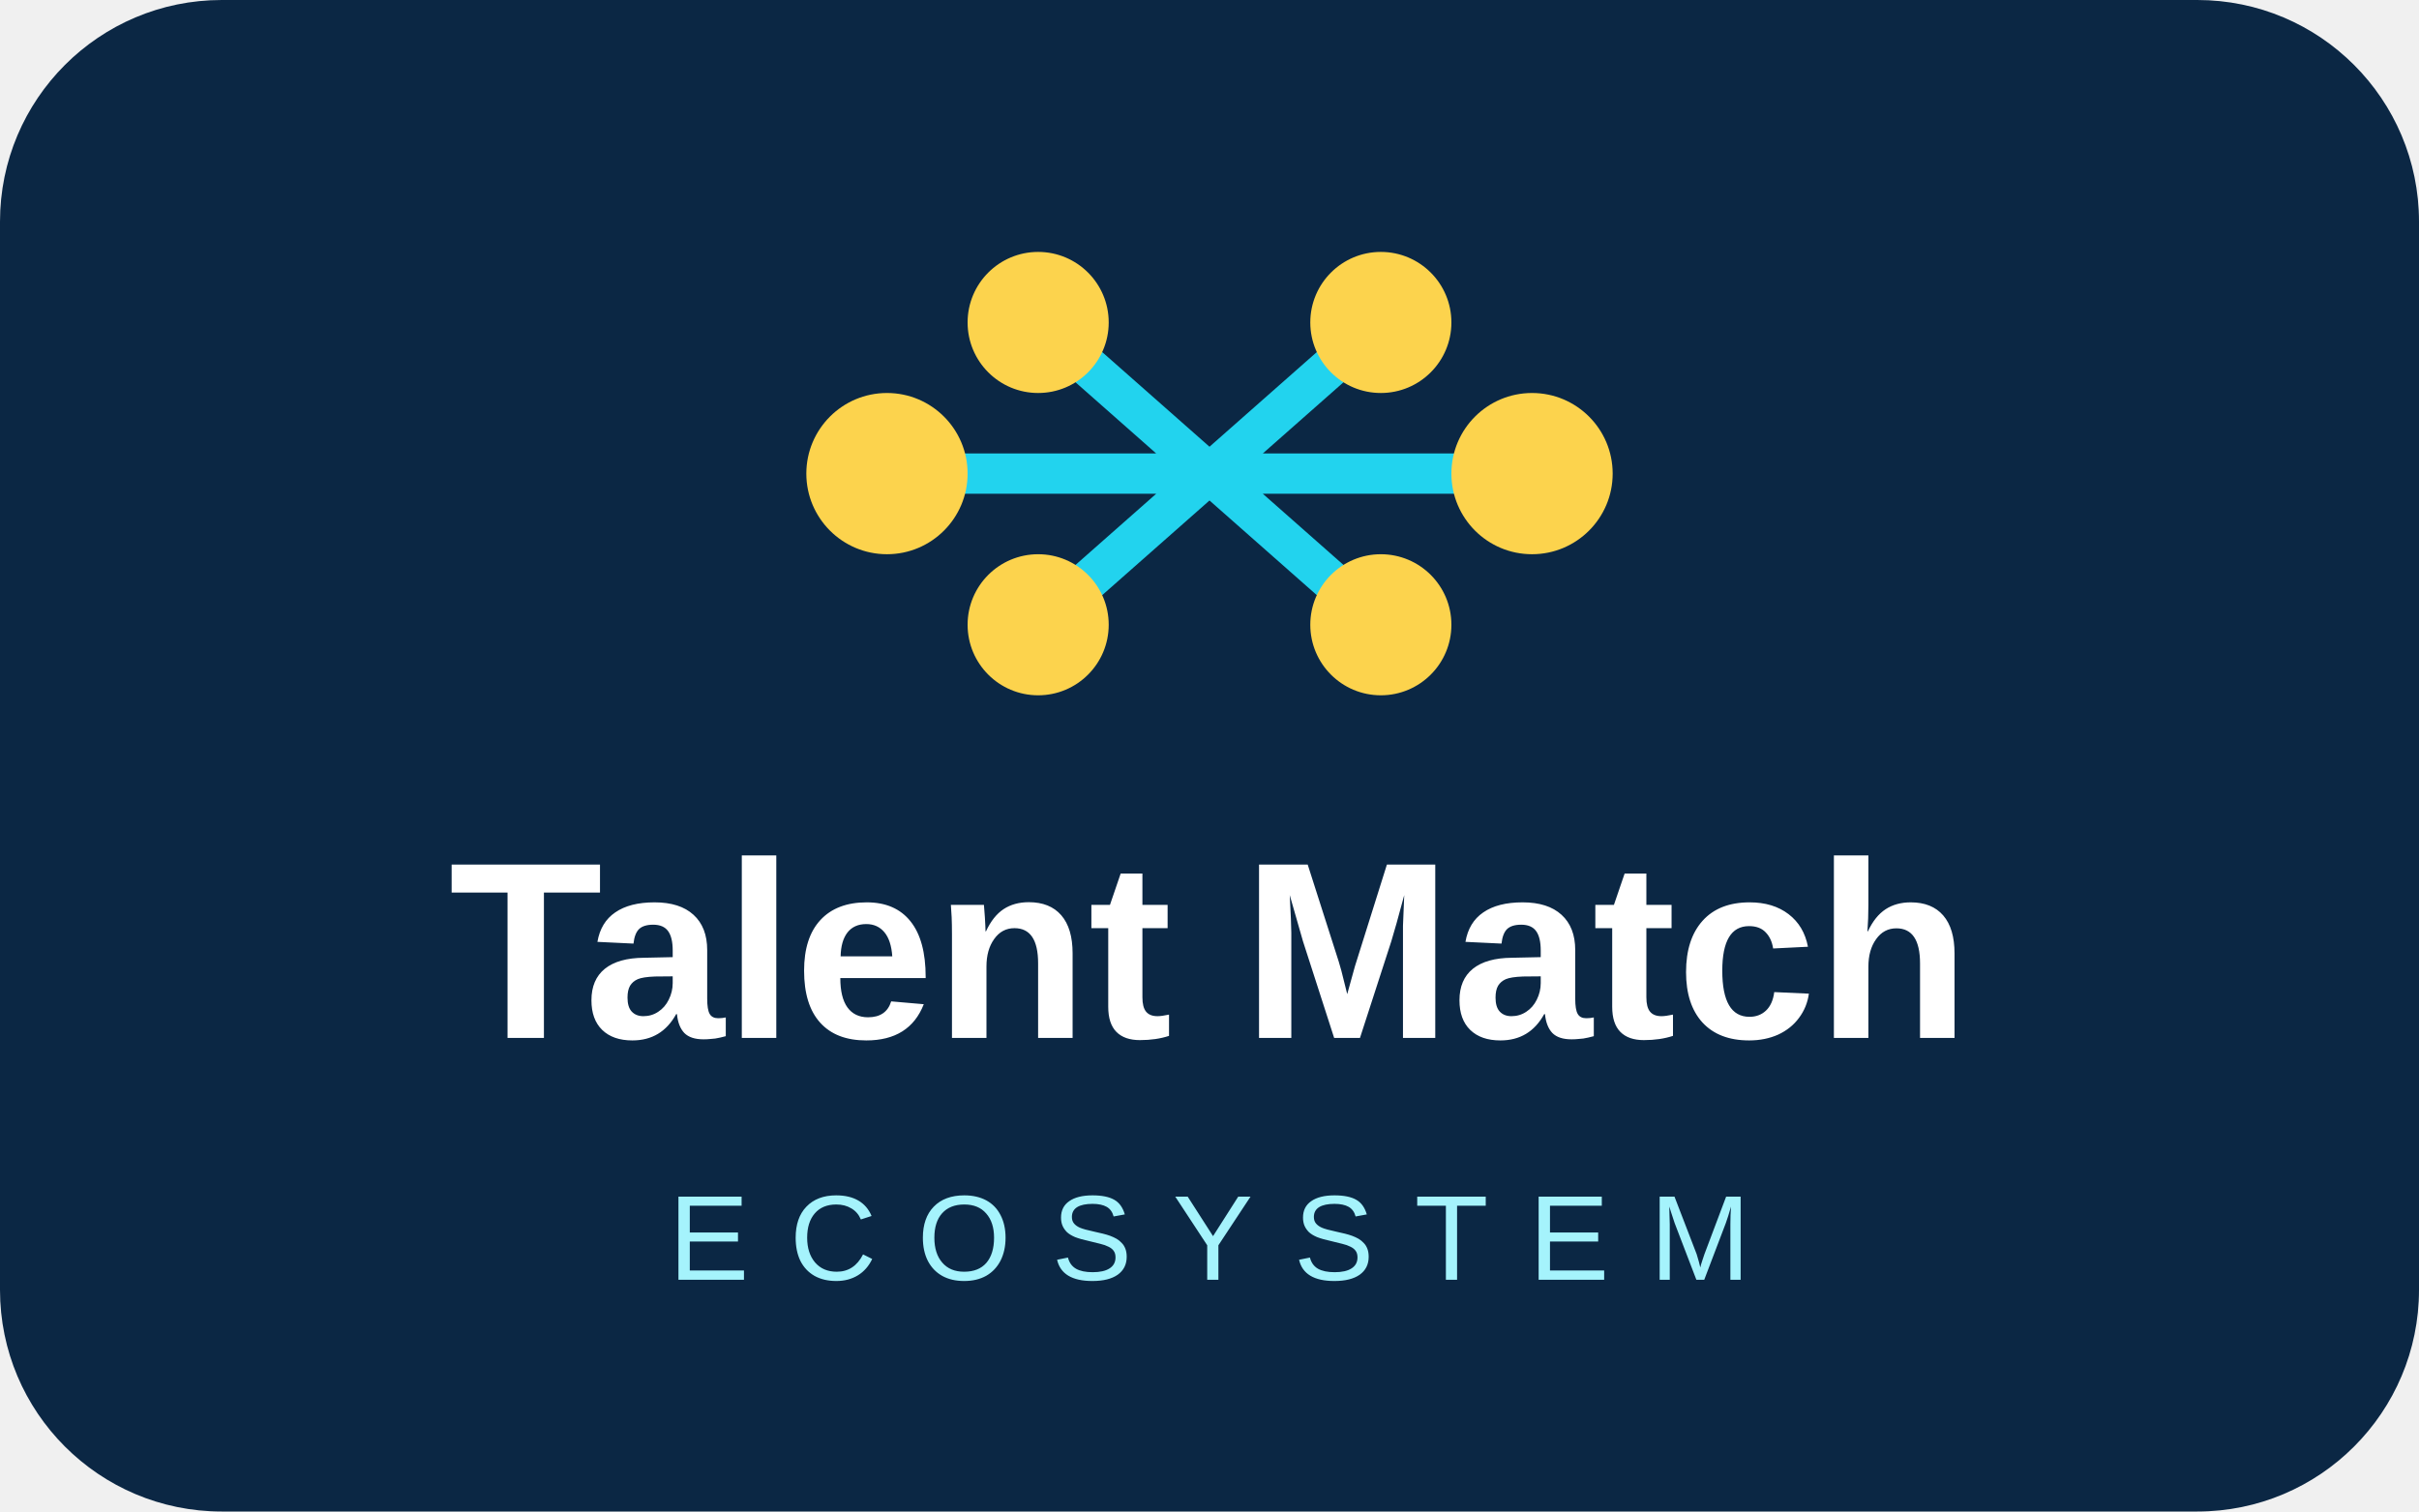
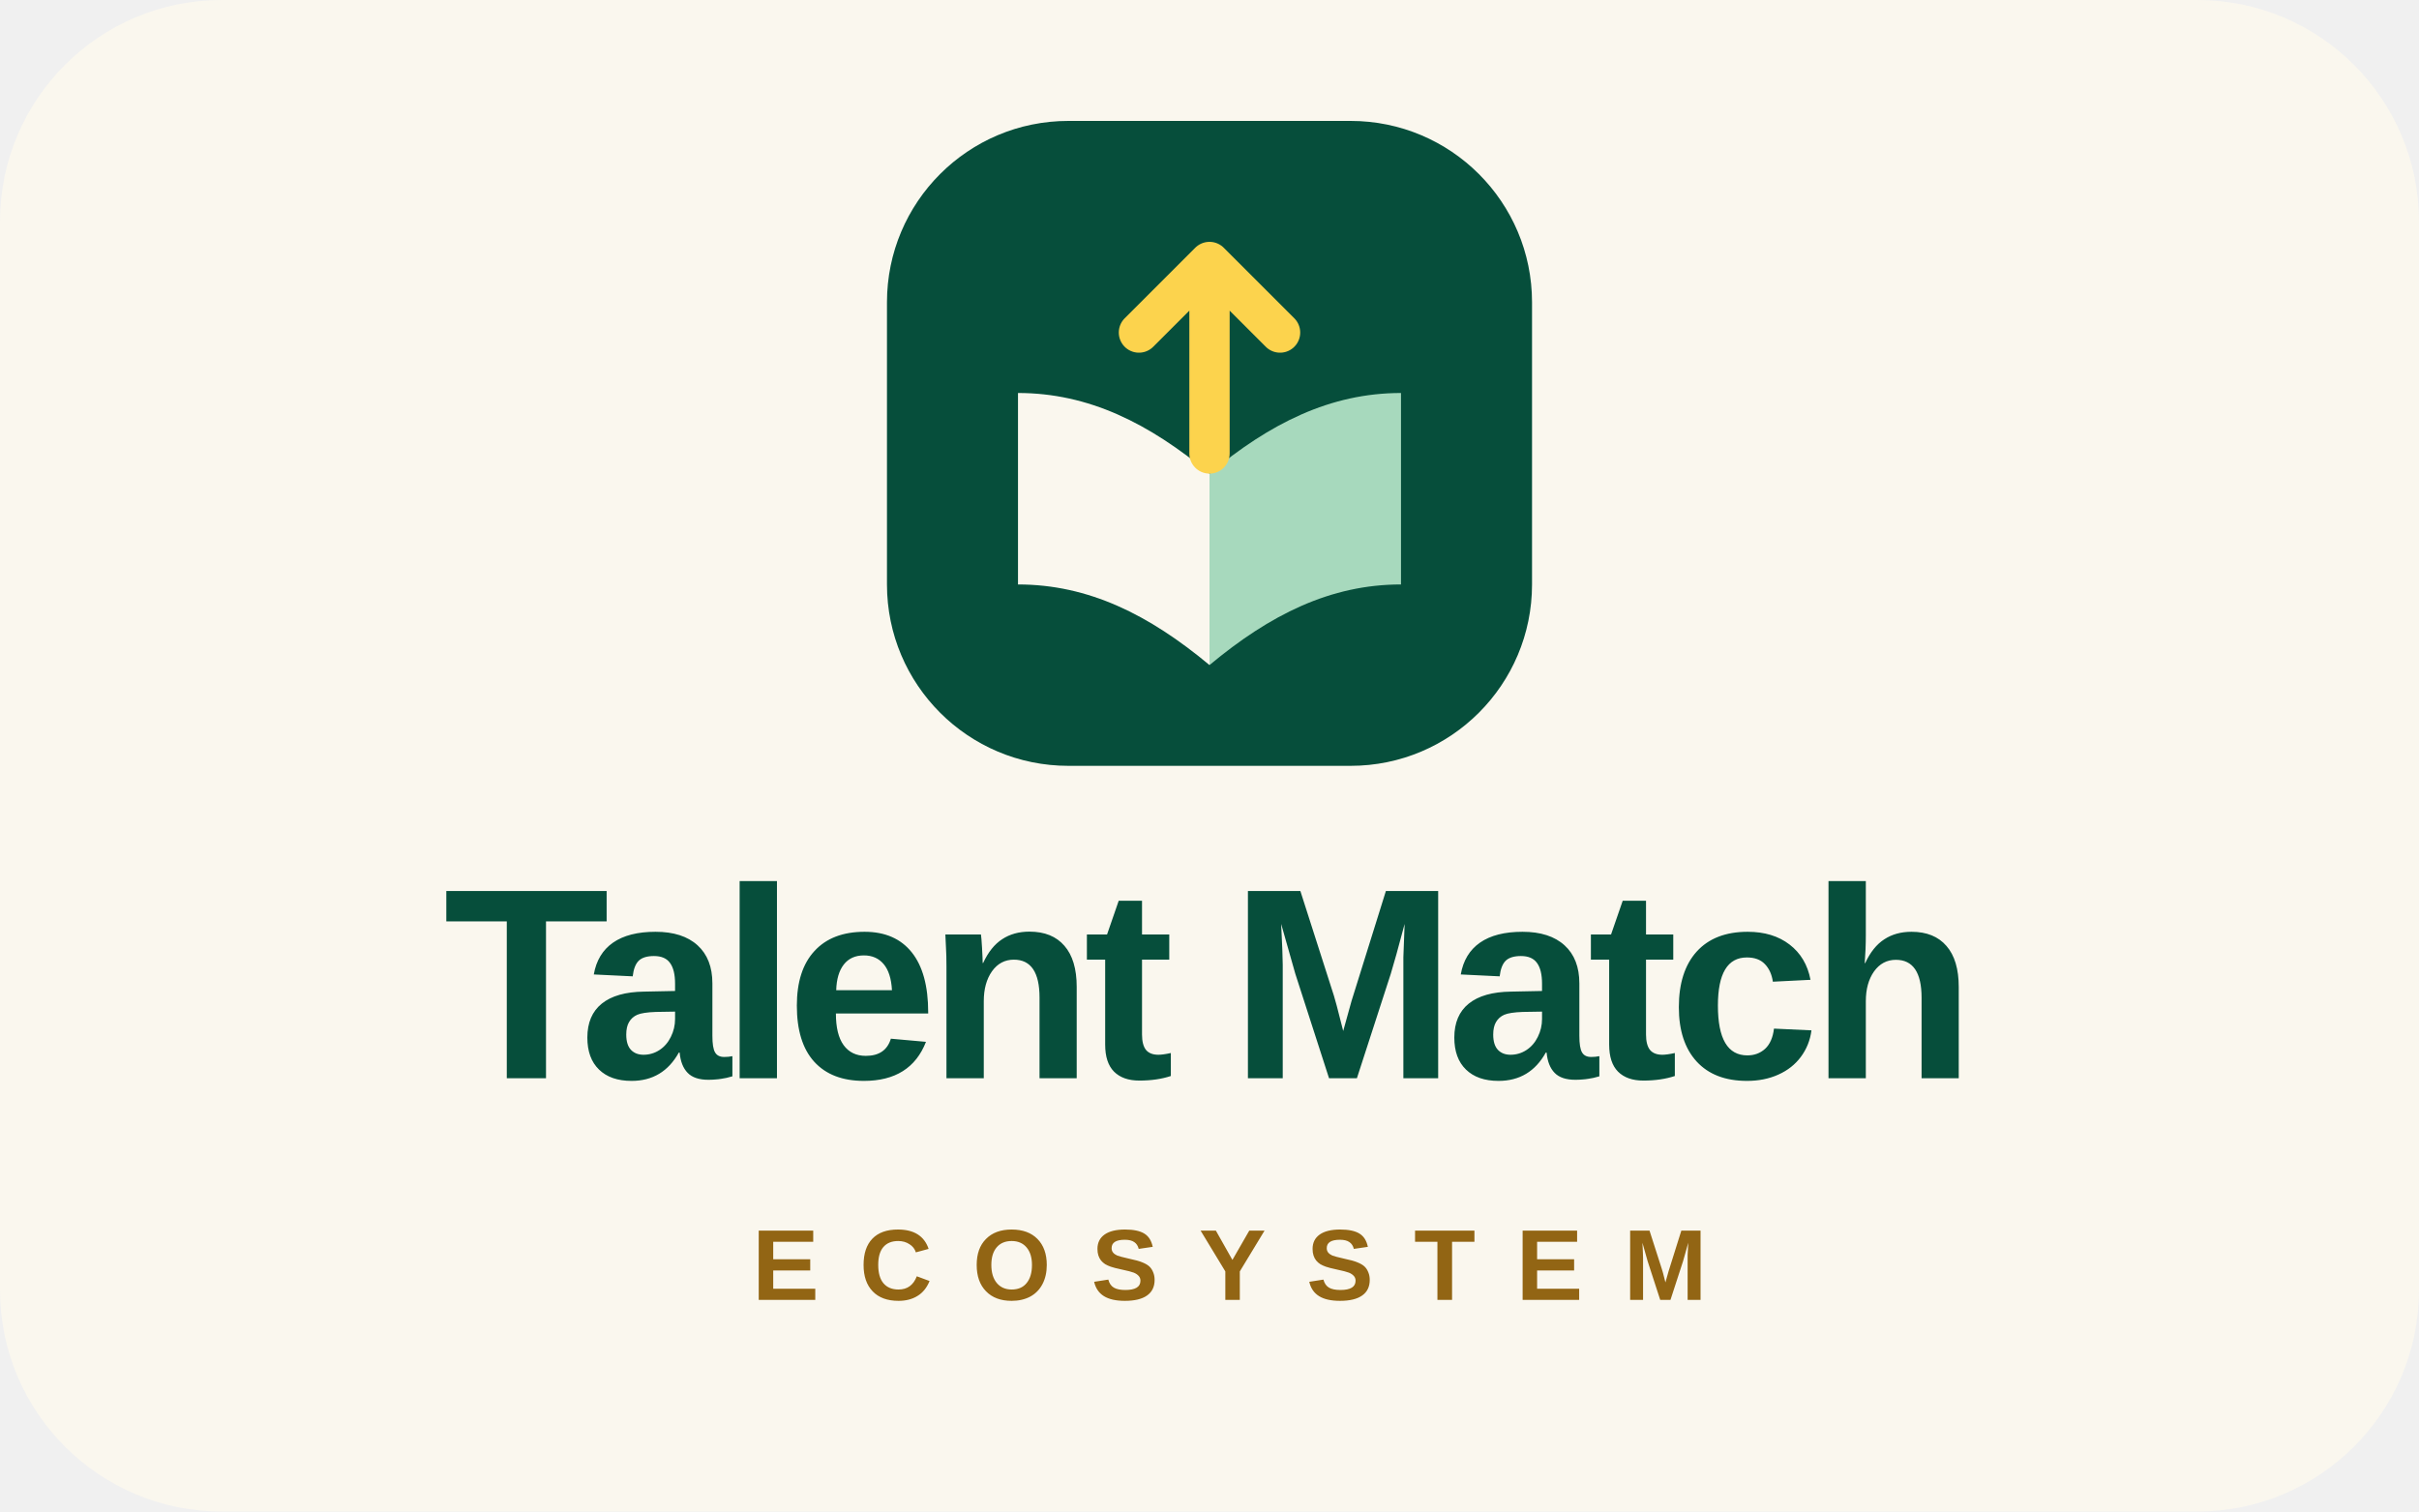
- <svg xmlns="http://www.w3.org/2000/svg" viewBox="0 0 240 150" role="img" aria-labelledby="title">
-   <rect width="240" height="150" rx="22" fill="#0b2744" />
-   <path d="M88 47h64M103 32l34 30M137 32l-34 30" stroke="#22d3ee" stroke-width="4" stroke-linecap="round" />
-   <g fill="#fcd34d">
-     <circle cx="88" cy="47" r="8" />
-     <circle cx="152" cy="47" r="8" />
-     <circle cx="103" cy="32" r="7" />
-     <circle cx="137" cy="32" r="7" />
-     <circle cx="103" cy="62" r="7" />
-     <circle cx="137" cy="62" r="7" />
+ <svg xmlns="http://www.w3.org/2000/svg" viewBox="0 0 240 150" role="img" aria-labelledby="title desc">
+   <rect width="240" height="150" rx="22" fill="#faf7ee" />
+   <g transform="translate(88 12)">
+     <rect width="64" height="64" rx="18" fill="#064e3b" />
+     <path d="M13 27c7 0 13 3 19 8v19c-6-5-12-8-19-8V27Z" fill="#faf7ee" />
+     <path d="M51 27c-7 0-13 3-19 8v19c6-5 12-8 19-8V27Z" fill="#a7d9bd" />
+     <path d="M32 33V14m-7 7 7-7 7 7" fill="none" stroke="#fcd34d" stroke-width="4" stroke-linecap="round" stroke-linejoin="round" />
  </g>
-   <text x="120" y="103" text-anchor="middle" fill="#fff" font-family="Arial, sans-serif" font-size="25" font-weight="700">Talent Match</text>
-   <text x="120" y="127" text-anchor="middle" fill="#a5f3fc" font-family="Arial, sans-serif" font-size="12" letter-spacing="4">ECOSYSTEM</text>
+   <text x="120" y="107" text-anchor="middle" fill="#064e3b" font-family="Segoe UI, Helvetica Neue, Arial, sans-serif" font-size="27" font-weight="700" letter-spacing="-1">Talent Match</text>
+   <text x="122" y="129" text-anchor="middle" fill="#926514" font-family="Segoe UI, Helvetica Neue, Arial, sans-serif" font-size="10" font-weight="700" letter-spacing="4">ECOSYSTEM</text>
</svg>
